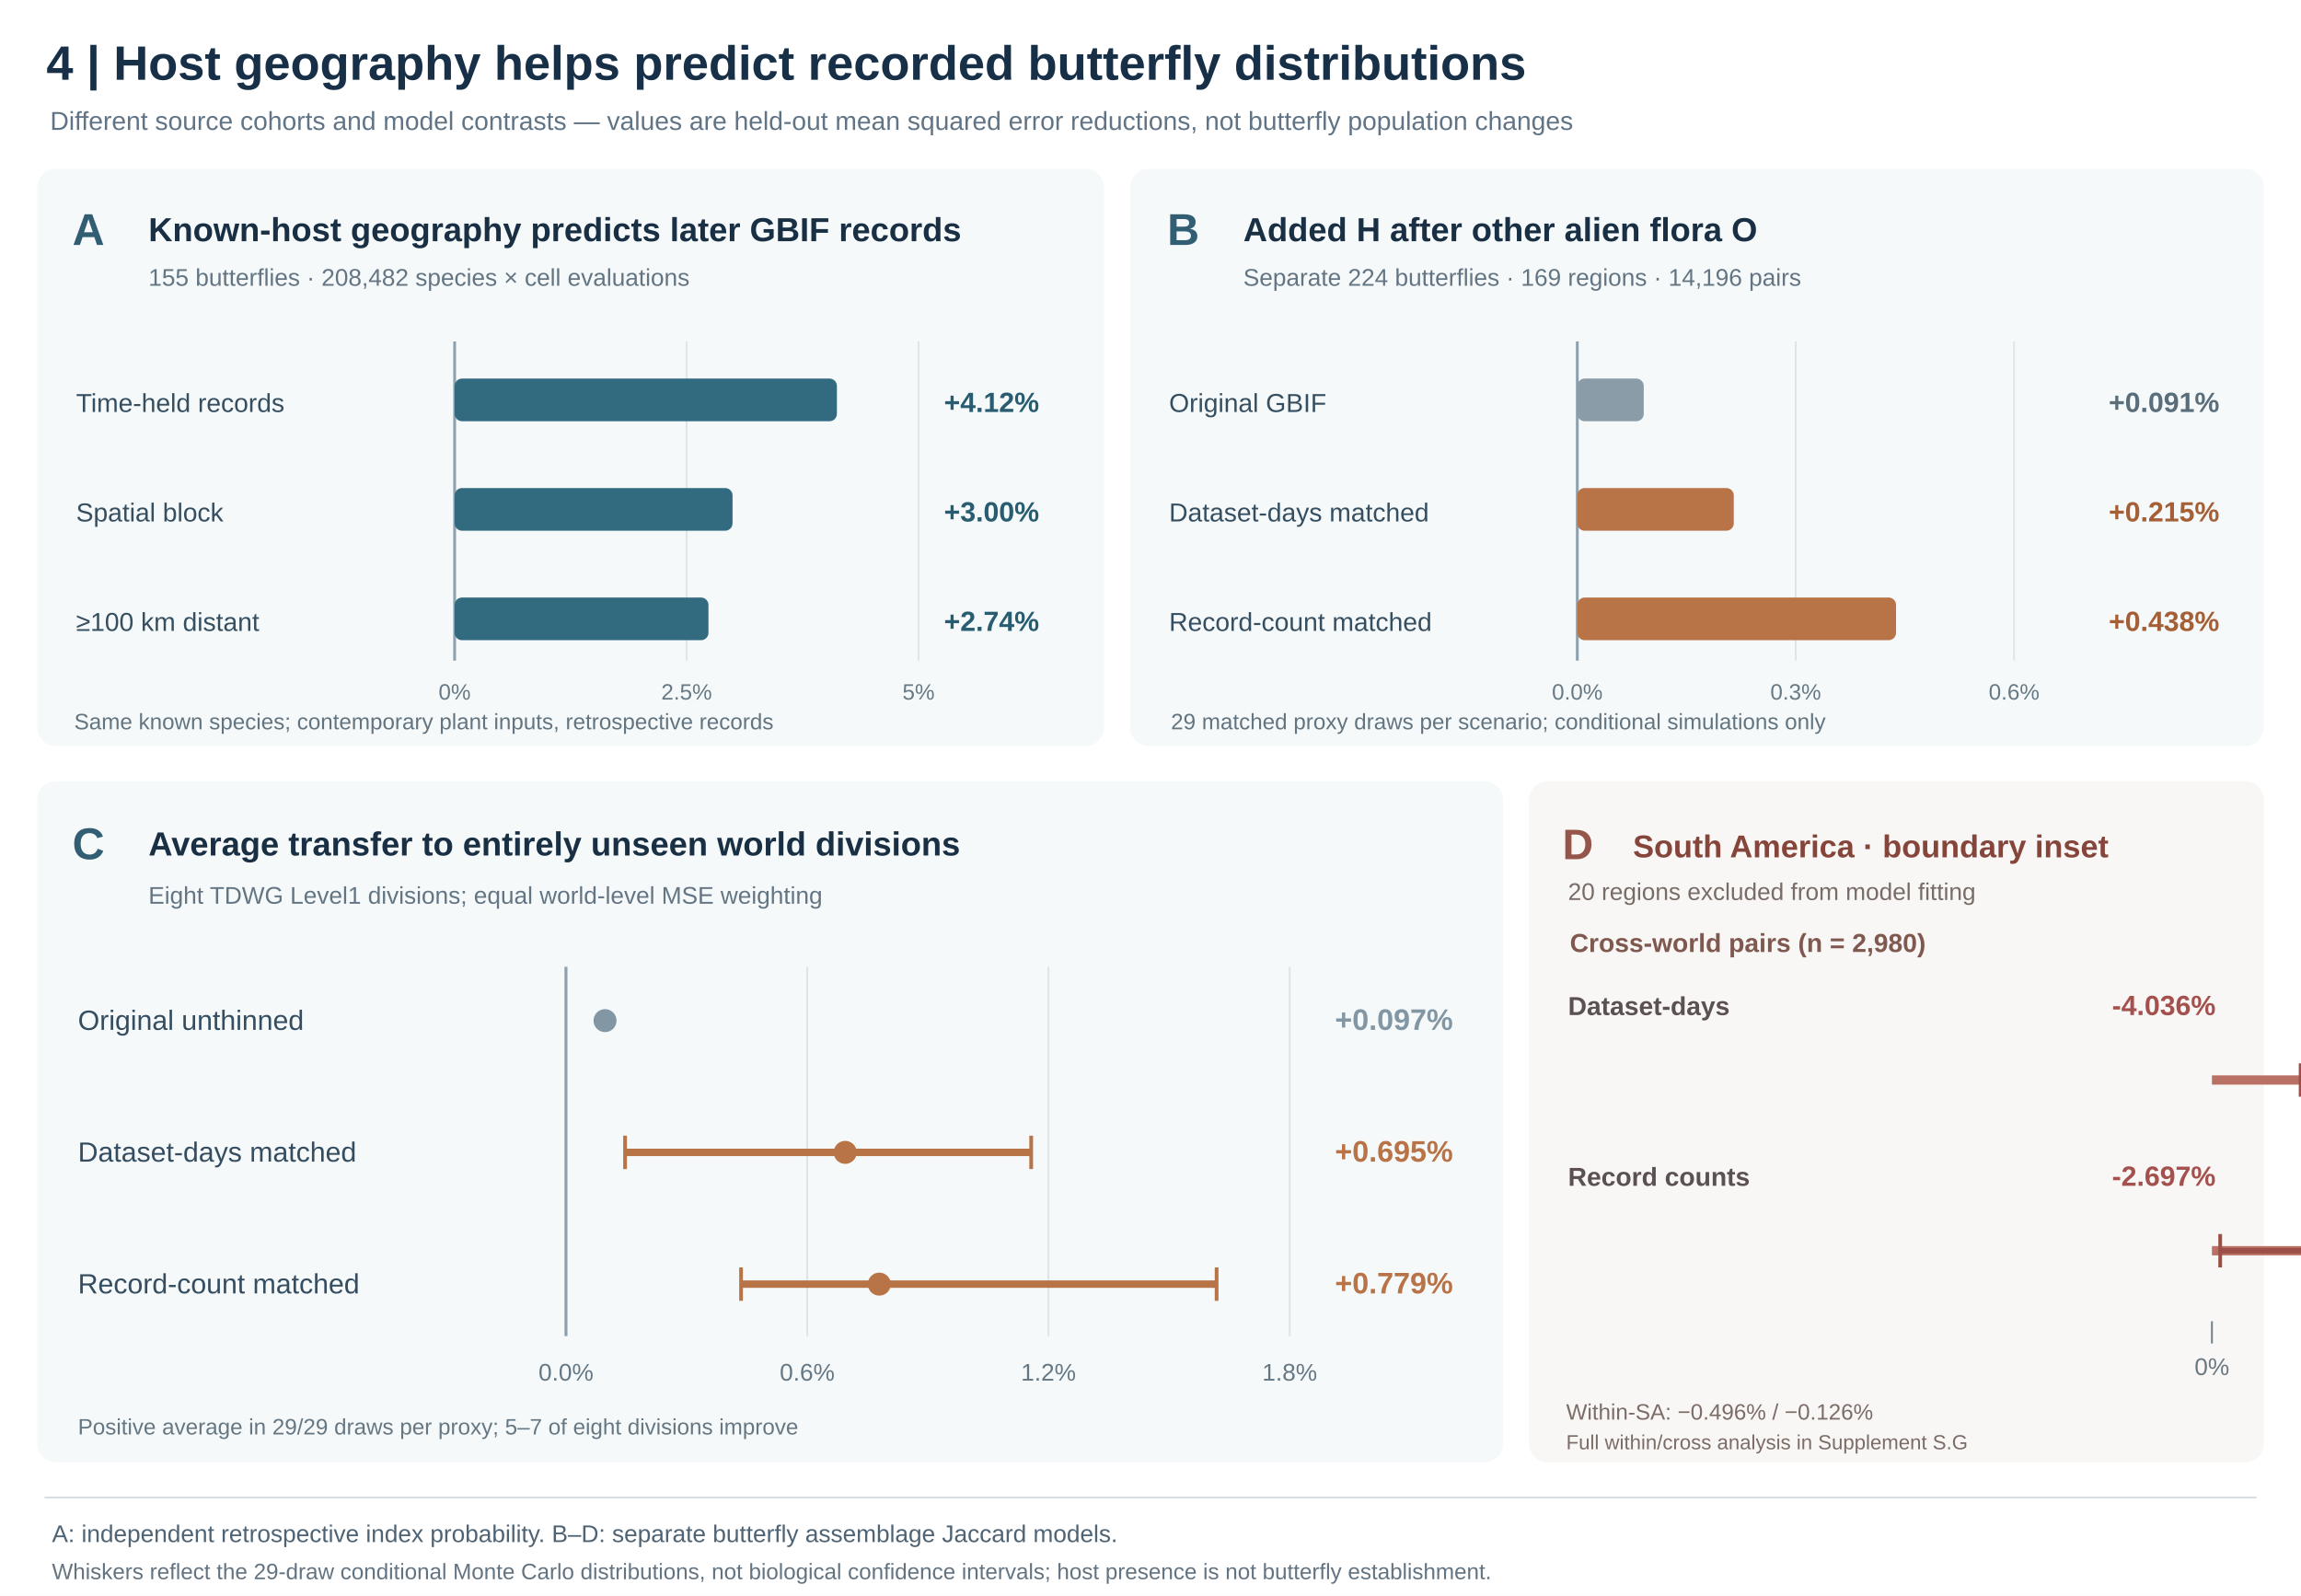
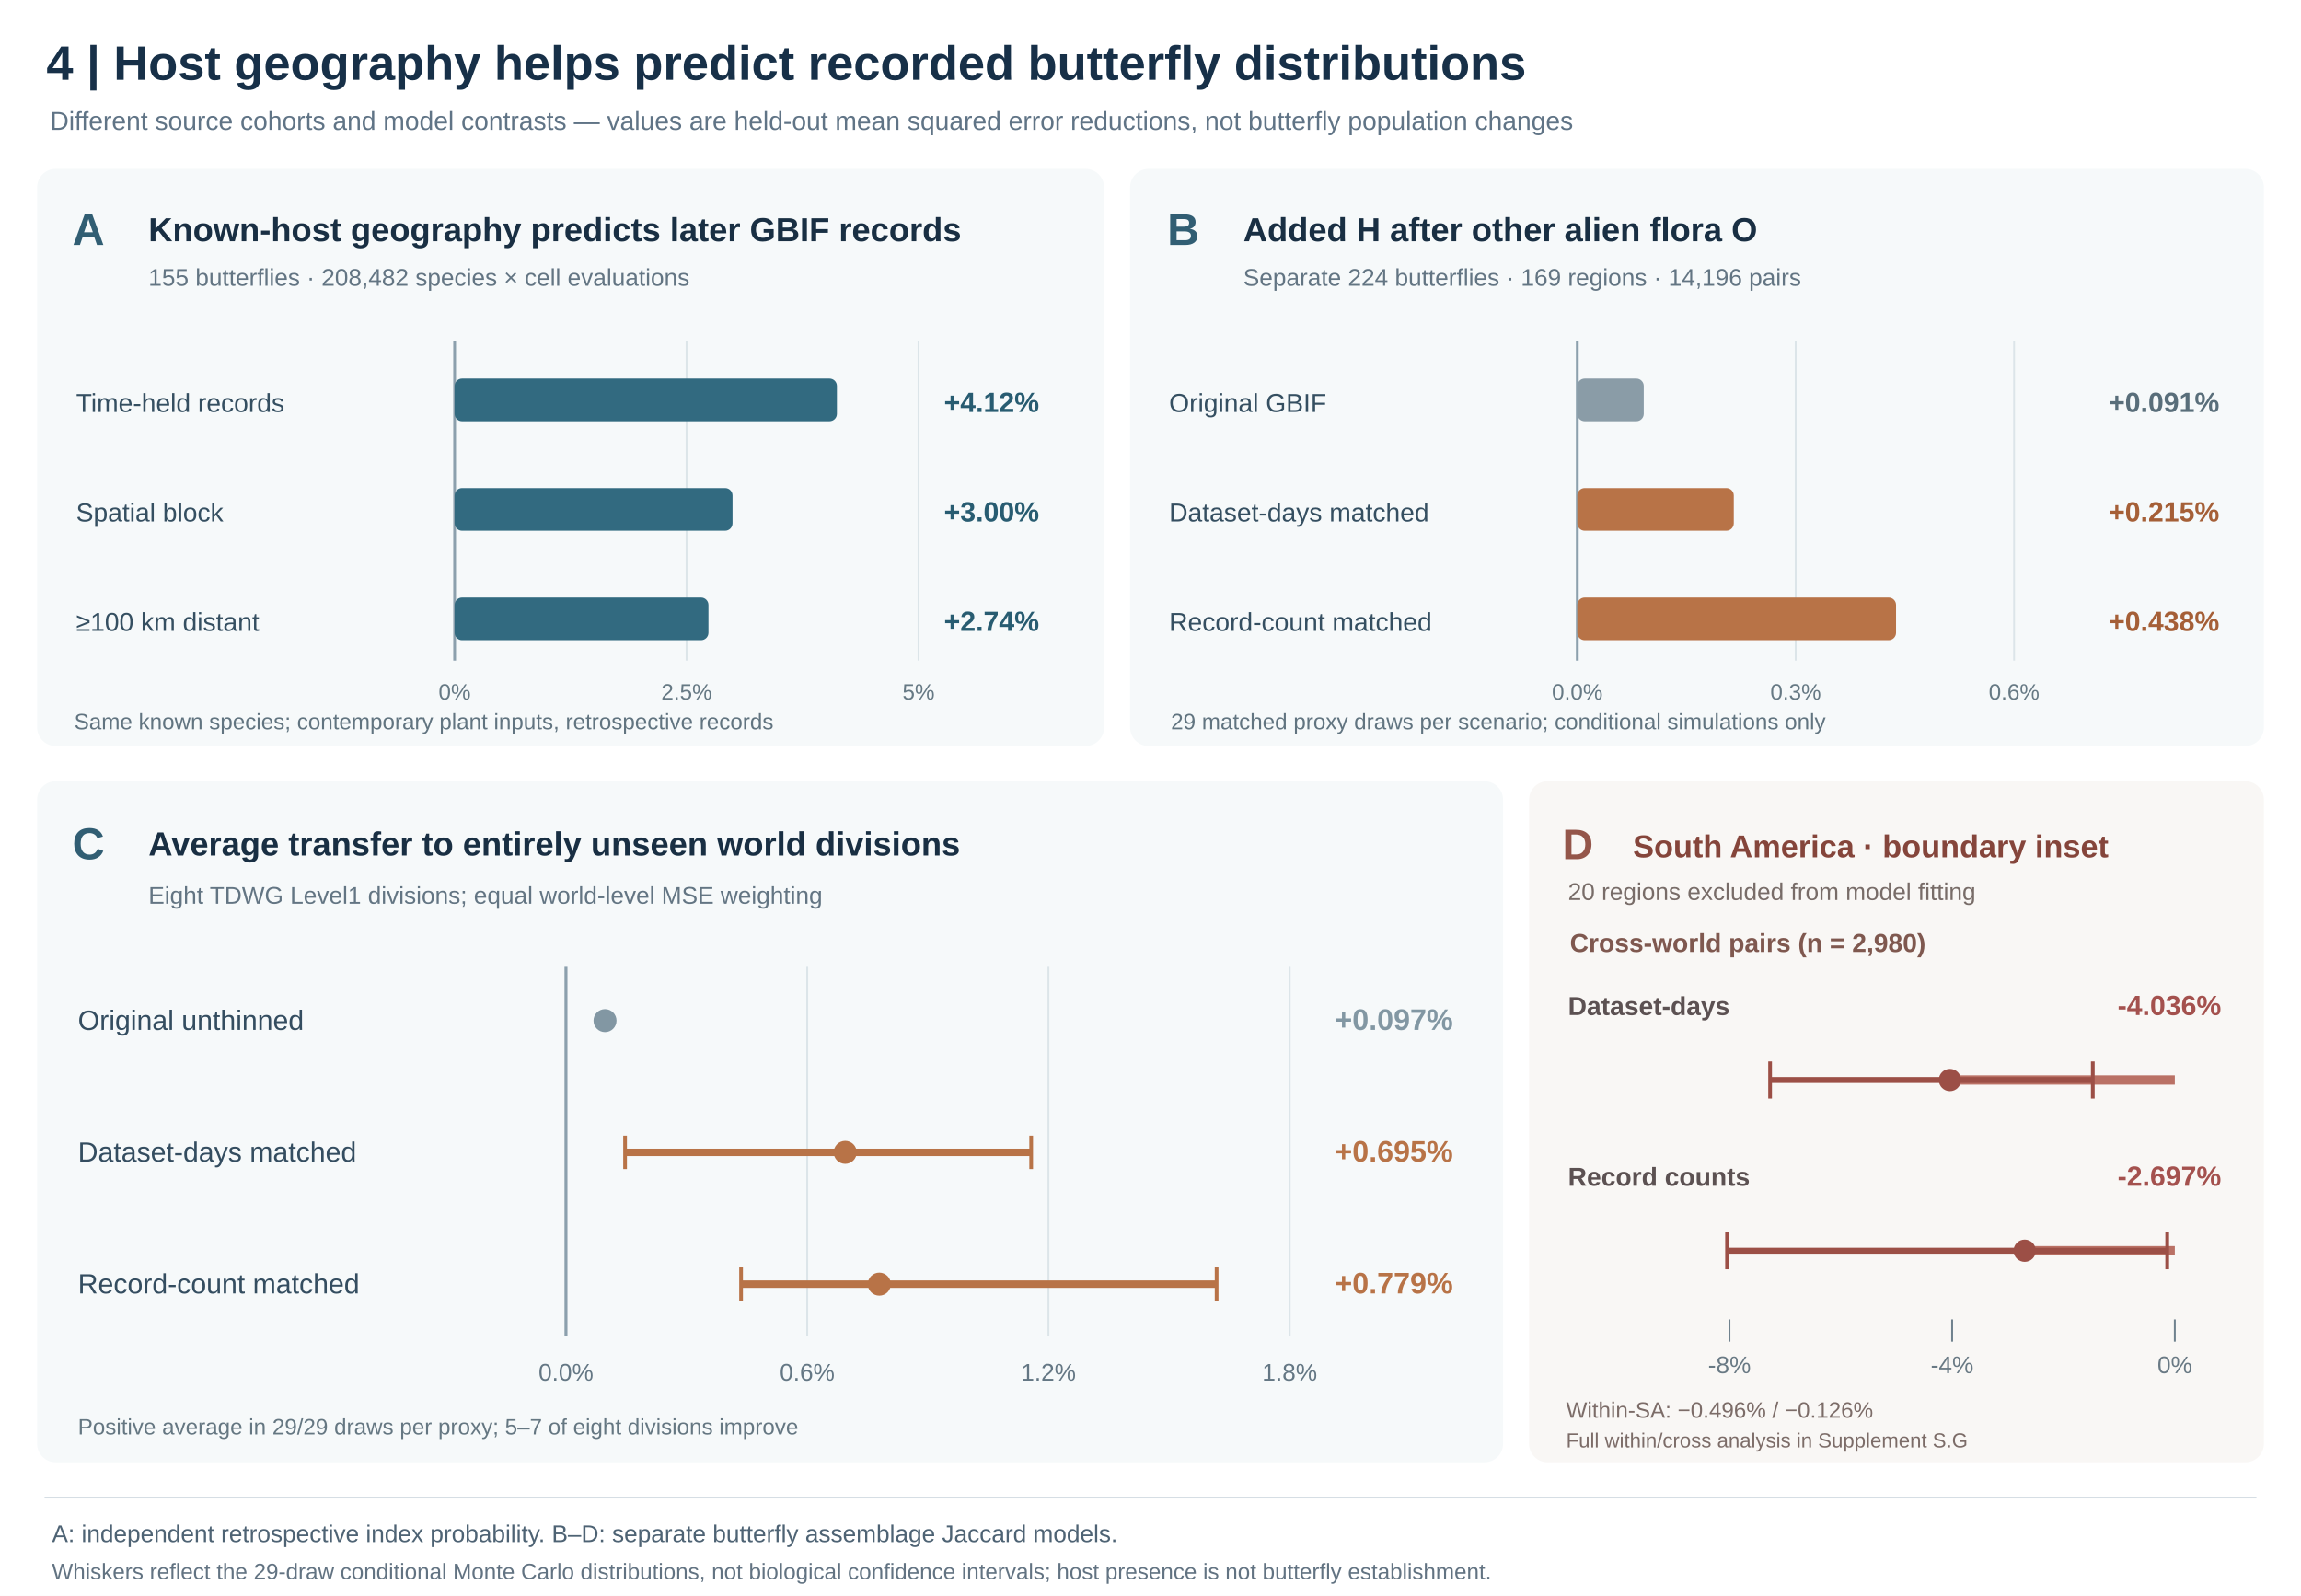
<svg xmlns="http://www.w3.org/2000/svg" width="1240" height="860" viewBox="0 0 1240 860" role="img" aria-labelledby="title desc">
  <rect x="0" y="0" width="1240" height="860" rx="0" fill="#ffffff" />
  <text x="25" y="43" font-size="26" fill="#173048" text-anchor="start" font-family="Arial,Helvetica,sans-serif" font-weight="700">4  |  Host geography helps predict recorded butterfly distributions</text>
  <text x="27" y="70" font-size="14" fill="#607486" text-anchor="start" font-family="Arial,Helvetica,sans-serif" font-weight="400">Different source cohorts and model contrasts — values are held-out mean squared error reductions, not butterfly population changes</text>
  <rect x="20" y="91" width="575" height="311" rx="10" fill="#f6f9fa" />
  <rect x="609" y="91" width="611" height="311" rx="10" fill="#f6f9fa" />
  <rect x="20" y="421" width="790" height="367" rx="10" fill="#f6f9fa" />
  <rect x="824" y="421" width="396" height="367" rx="10" fill="#f9f7f5" />
  <text x="39" y="132" font-size="24" fill="#315e73" text-anchor="start" font-family="Arial,Helvetica,sans-serif" font-weight="700">A</text>
  <text x="80" y="130" font-size="18" fill="#192f43" text-anchor="start" font-family="Arial,Helvetica,sans-serif" font-weight="700">Known-host geography predicts later GBIF records</text>
  <text x="80" y="154" font-size="13" fill="#637583" text-anchor="start" font-family="Arial,Helvetica,sans-serif" font-weight="400">155 butterflies · 208,482 species × cell evaluations</text>
  <text x="629" y="132" font-size="24" fill="#315e73" text-anchor="start" font-family="Arial,Helvetica,sans-serif" font-weight="700">B</text>
  <text x="670" y="130" font-size="18" fill="#192f43" text-anchor="start" font-family="Arial,Helvetica,sans-serif" font-weight="700">Added H after other alien flora O</text>
  <text x="670" y="154" font-size="13" fill="#637583" text-anchor="start" font-family="Arial,Helvetica,sans-serif" font-weight="400">Separate 224 butterflies · 169 regions · 14,196 pairs</text>
  <text x="39" y="463" font-size="24" fill="#315e73" text-anchor="start" font-family="Arial,Helvetica,sans-serif" font-weight="700">C</text>
  <text x="80" y="461" font-size="18" fill="#192f43" text-anchor="start" font-family="Arial,Helvetica,sans-serif" font-weight="700">Average transfer to entirely unseen world divisions</text>
  <text x="80" y="487" font-size="13" fill="#637583" text-anchor="start" font-family="Arial,Helvetica,sans-serif" font-weight="400">Eight TDWG Level1 divisions; equal world-level MSE weighting</text>
  <text x="842" y="463" font-size="23" fill="#94564a" text-anchor="start" font-family="Arial,Helvetica,sans-serif" font-weight="700">D</text>
  <text x="880" y="462" font-size="17" fill="#85453b" text-anchor="start" font-family="Arial,Helvetica,sans-serif" font-weight="700">South America · boundary inset</text>
  <text x="845" y="485" font-size="13" fill="#786c68" text-anchor="start" font-family="Arial,Helvetica,sans-serif" font-weight="400">20 regions excluded from model fitting</text>
  <line x1="245" y1="184" x2="245" y2="356" stroke="#8ca0ad" stroke-width="1.5" />
  <text x="245" y="377" font-size="12" fill="#667984" text-anchor="middle" font-family="Arial,Helvetica,sans-serif" font-weight="400">0%</text>
  <line x1="370" y1="184" x2="370" y2="356" stroke="#dce5e9" stroke-width="1" />
  <text x="370" y="377" font-size="12" fill="#667984" text-anchor="middle" font-family="Arial,Helvetica,sans-serif" font-weight="400">2.5%</text>
  <line x1="495" y1="184" x2="495" y2="356" stroke="#dce5e9" stroke-width="1" />
  <text x="495" y="377" font-size="12" fill="#667984" text-anchor="middle" font-family="Arial,Helvetica,sans-serif" font-weight="400">5%</text>
  <text x="41" y="222" font-size="14" fill="#354f61" text-anchor="start" font-family="Arial,Helvetica,sans-serif" font-weight="500">Time-held records</text>
  <rect x="245" y="204" width="206.009" height="23" rx="4" fill="#326a80" />
  <text x="560" y="222" font-size="15" fill="#285c71" text-anchor="end" font-family="Arial,Helvetica,sans-serif" font-weight="700">+4.12%</text>
  <text x="41" y="281" font-size="14" fill="#354f61" text-anchor="start" font-family="Arial,Helvetica,sans-serif" font-weight="500">Spatial block</text>
  <rect x="245" y="263" width="149.76" height="23" rx="4" fill="#326a80" />
  <text x="560" y="281" font-size="15" fill="#285c71" text-anchor="end" font-family="Arial,Helvetica,sans-serif" font-weight="700">+3.00%</text>
  <text x="41" y="340" font-size="14" fill="#354f61" text-anchor="start" font-family="Arial,Helvetica,sans-serif" font-weight="500">≥100 km distant</text>
  <rect x="245" y="322" width="136.783" height="23" rx="4" fill="#326a80" />
  <text x="560" y="340" font-size="15" fill="#285c71" text-anchor="end" font-family="Arial,Helvetica,sans-serif" font-weight="700">+2.74%</text>
  <text x="40" y="393" font-size="12" fill="#617480" text-anchor="start" font-family="Arial,Helvetica,sans-serif" font-weight="400">Same known species; contemporary plant inputs, retrospective records</text>
  <line x1="850" y1="184" x2="850" y2="356" stroke="#8ca0ad" stroke-width="1.5" />
  <text x="850" y="377" font-size="12" fill="#667984" text-anchor="middle" font-family="Arial,Helvetica,sans-serif" font-weight="400">0.0%</text>
  <line x1="967.692" y1="184" x2="967.692" y2="356" stroke="#dce5e9" stroke-width="1" />
  <text x="967.692" y="377" font-size="12" fill="#667984" text-anchor="middle" font-family="Arial,Helvetica,sans-serif" font-weight="400">0.3%</text>
  <line x1="1085.385" y1="184" x2="1085.385" y2="356" stroke="#dce5e9" stroke-width="1" />
  <text x="1085.385" y="377" font-size="12" fill="#667984" text-anchor="middle" font-family="Arial,Helvetica,sans-serif" font-weight="400">0.6%</text>
  <text x="630" y="222" font-size="14" fill="#354f61" text-anchor="start" font-family="Arial,Helvetica,sans-serif" font-weight="500">Original GBIF</text>
  <rect x="850" y="204" width="35.814" height="23" rx="4" fill="#8a9ca7" />
  <text x="1196" y="222" font-size="15" fill="#596e7a" text-anchor="end" font-family="Arial,Helvetica,sans-serif" font-weight="700">+0.091%</text>
  <text x="630" y="281" font-size="14" fill="#354f61" text-anchor="start" font-family="Arial,Helvetica,sans-serif" font-weight="500">Dataset-days matched</text>
  <rect x="850" y="263" width="84.329" height="23" rx="4" fill="#b87347" />
  <text x="1196" y="281" font-size="15" fill="#a55f37" text-anchor="end" font-family="Arial,Helvetica,sans-serif" font-weight="700">+0.215%</text>
  <text x="630" y="340" font-size="14" fill="#354f61" text-anchor="start" font-family="Arial,Helvetica,sans-serif" font-weight="500">Record-count matched</text>
  <rect x="850" y="322" width="171.765" height="23" rx="4" fill="#b87347" />
  <text x="1196" y="340" font-size="15" fill="#a55f37" text-anchor="end" font-family="Arial,Helvetica,sans-serif" font-weight="700">+0.438%</text>
  <text x="631" y="393" font-size="12" fill="#617480" text-anchor="start" font-family="Arial,Helvetica,sans-serif" font-weight="400">29 matched proxy draws per scenario; conditional simulations only</text>
  <line x1="305" y1="521" x2="305" y2="720" stroke="#8ca0ad" stroke-width="1.6" />
  <text x="305" y="744" font-size="13" fill="#647784" text-anchor="middle" font-family="Arial,Helvetica,sans-serif" font-weight="400">0.0%</text>
  <line x1="435" y1="521" x2="435" y2="720" stroke="#dce5e9" stroke-width="1" />
  <text x="435" y="744" font-size="13" fill="#647784" text-anchor="middle" font-family="Arial,Helvetica,sans-serif" font-weight="400">0.6%</text>
  <line x1="565" y1="521" x2="565" y2="720" stroke="#dce5e9" stroke-width="1" />
  <text x="565" y="744" font-size="13" fill="#647784" text-anchor="middle" font-family="Arial,Helvetica,sans-serif" font-weight="400">1.2%</text>
  <line x1="695" y1="521" x2="695" y2="720" stroke="#dce5e9" stroke-width="1" />
  <text x="695" y="744" font-size="13" fill="#647784" text-anchor="middle" font-family="Arial,Helvetica,sans-serif" font-weight="400">1.8%</text>
  <text x="42" y="555" font-size="15" fill="#344d60" text-anchor="start" font-family="Arial,Helvetica,sans-serif" font-weight="500">Original unthinned</text>
  <circle cx="326.045" cy="550" r="6.2" fill="#8297a3" />
  <text x="783" y="555" font-size="16" fill="#8297a3" text-anchor="end" font-family="Arial,Helvetica,sans-serif" font-weight="700">+0.097%</text>
  <text x="42" y="626" font-size="15" fill="#344d60" text-anchor="start" font-family="Arial,Helvetica,sans-serif" font-weight="500">Dataset-days matched</text>
  <line x1="336.852" y1="621" x2="555.694" y2="621" stroke="#b87347" stroke-width="4" />
  <line x1="336.852" y1="612" x2="336.852" y2="630" stroke="#b87347" stroke-width="2" />
  <line x1="555.694" y1="612" x2="555.694" y2="630" stroke="#b87347" stroke-width="2" />
  <circle cx="455.478" cy="621" r="6.2" fill="#b87347" />
  <text x="783" y="626" font-size="16" fill="#b87347" text-anchor="end" font-family="Arial,Helvetica,sans-serif" font-weight="700">+0.695%</text>
  <text x="42" y="697" font-size="15" fill="#344d60" text-anchor="start" font-family="Arial,Helvetica,sans-serif" font-weight="500">Record-count matched</text>
  <line x1="399.362" y1="692" x2="655.627" y2="692" stroke="#b87347" stroke-width="4" />
  <line x1="399.362" y1="683" x2="399.362" y2="701" stroke="#b87347" stroke-width="2" />
  <line x1="655.627" y1="683" x2="655.627" y2="701" stroke="#b87347" stroke-width="2" />
  <circle cx="473.85" cy="692" r="6.2" fill="#b87347" />
  <text x="783" y="697" font-size="16" fill="#b87347" text-anchor="end" font-family="Arial,Helvetica,sans-serif" font-weight="700">+0.779%</text>
  <text x="42" y="773" font-size="12" fill="#657782" text-anchor="start" font-family="Arial,Helvetica,sans-serif" font-weight="400">Positive average in 29/29 draws per proxy; 5–7 of eight divisions improve</text>
  <text x="846" y="513" font-size="14" fill="#7f584f" text-anchor="start" font-family="Arial,Helvetica,sans-serif" font-weight="700">Cross-world pairs (n = 2,980)</text>
  <text x="845" y="547" font-size="14" fill="#5c5152" text-anchor="start" font-family="Arial,Helvetica,sans-serif" font-weight="600">Dataset-days</text>
-   <text x="1194" y="547" font-size="15" fill="#a4514e" text-anchor="end" font-family="Arial,Helvetica,sans-serif" font-weight="700">-4.036%</text>
-   <line x1="1192" y1="582" x2="1322.948" y2="582" stroke="#ba7165" stroke-width="5" />
-   <line x1="1427.802" y1="582" x2="1239.806" y2="582" stroke="#9c4f46" stroke-width="3" />
-   <line x1="1427.802" y1="573" x2="1427.802" y2="591" stroke="#9c4f46" stroke-width="2" />
-   <line x1="1239.806" y1="573" x2="1239.806" y2="591" stroke="#9c4f46" stroke-width="2" />
-   <circle cx="1322.948" cy="582" r="6" fill="#9c4f46" />
+   <text x="1197" y="547" font-size="15" fill="#a4514e" text-anchor="end" font-family="Arial,Helvetica,sans-serif" font-weight="700">-4.036%</text>
+   <line x1="1172" y1="582" x2="1050.8" y2="582" stroke="#ba7165" stroke-width="5" />
+   <line x1="953.9" y1="582" x2="1127.8" y2="582" stroke="#9c4f46" stroke-width="3.2" />
+   <line x1="953.9" y1="572" x2="953.9" y2="592" stroke="#9c4f46" stroke-width="2" />
+   <line x1="1127.8" y1="572" x2="1127.8" y2="592" stroke="#9c4f46" stroke-width="2" />
+   <circle cx="1050.8" cy="582" r="6" fill="#9c4f46" />
  <text x="845" y="639" font-size="14" fill="#5c5152" text-anchor="start" font-family="Arial,Helvetica,sans-serif" font-weight="600">Record counts</text>
-   <text x="1194" y="639" font-size="15" fill="#a4514e" text-anchor="end" font-family="Arial,Helvetica,sans-serif" font-weight="700">-2.697%</text>
-   <line x1="1192" y1="674" x2="1279.495" y2="674" stroke="#ba7165" stroke-width="5" />
-   <line x1="1452.958" y1="674" x2="1196.452" y2="674" stroke="#9c4f46" stroke-width="3" />
-   <line x1="1452.958" y1="665" x2="1452.958" y2="683" stroke="#9c4f46" stroke-width="2" />
-   <line x1="1196.452" y1="665" x2="1196.452" y2="683" stroke="#9c4f46" stroke-width="2" />
-   <circle cx="1279.495" cy="674" r="6" fill="#9c4f46" />
-   <line x1="1451.556" y1="712" x2="1451.556" y2="724" stroke="#70828e" stroke-width="1" />
-   <text x="1451.556" y="741" font-size="13" fill="#697984" text-anchor="middle" font-family="Arial,Helvetica,sans-serif" font-weight="400">-8%</text>
-   <line x1="1321.778" y1="712" x2="1321.778" y2="724" stroke="#70828e" stroke-width="1" />
-   <text x="1321.778" y="741" font-size="13" fill="#697984" text-anchor="middle" font-family="Arial,Helvetica,sans-serif" font-weight="400">-4%</text>
-   <line x1="1192" y1="712" x2="1192" y2="724" stroke="#70828e" stroke-width="1" />
-   <text x="1192" y="741" font-size="13" fill="#697984" text-anchor="middle" font-family="Arial,Helvetica,sans-serif" font-weight="400">0%</text>
-   <text x="844" y="765" font-size="12" fill="#7c6c68" text-anchor="start" font-family="Arial,Helvetica,sans-serif" font-weight="400">Within-SA: −0.496% / −0.126%</text>
-   <text x="844" y="781" font-size="11" fill="#7c6c68" text-anchor="start" font-family="Arial,Helvetica,sans-serif" font-weight="400">Full within/cross analysis in Supplement S.G</text>
+   <text x="1197" y="639" font-size="15" fill="#a4514e" text-anchor="end" font-family="Arial,Helvetica,sans-serif" font-weight="700">-2.697%</text>
+   <line x1="1172" y1="674" x2="1091.1" y2="674" stroke="#ba7165" stroke-width="5" />
+   <line x1="930.7" y1="674" x2="1167.9" y2="674" stroke="#9c4f46" stroke-width="3.2" />
+   <line x1="930.7" y1="664" x2="930.7" y2="684" stroke="#9c4f46" stroke-width="2" />
+   <line x1="1167.9" y1="664" x2="1167.9" y2="684" stroke="#9c4f46" stroke-width="2" />
+   <circle cx="1091.1" cy="674" r="6" fill="#9c4f46" />
+   <line x1="932" y1="711" x2="932" y2="723" stroke="#70828e" />
+   <line x1="1052" y1="711" x2="1052" y2="723" stroke="#70828e" />
+   <line x1="1172" y1="711" x2="1172" y2="723" stroke="#70828e" />
+   <text x="932" y="740" font-size="13" fill="#697984" text-anchor="middle" font-family="Arial,Helvetica,sans-serif">-8%</text>
+   <text x="1052" y="740" font-size="13" fill="#697984" text-anchor="middle" font-family="Arial,Helvetica,sans-serif">-4%</text>
+   <text x="1172" y="740" font-size="13" fill="#697984" text-anchor="middle" font-family="Arial,Helvetica,sans-serif">0%</text>
+   <text x="844" y="764" font-size="12" fill="#7c6c68" font-family="Arial,Helvetica,sans-serif">Within-SA: −0.496% / −0.126%</text>
+   <text x="844" y="780" font-size="11" fill="#7c6c68" font-family="Arial,Helvetica,sans-serif">Full within/cross analysis in Supplement S.G</text>
  <line x1="24" y1="807" x2="1216" y2="807" stroke="#d6dee4" stroke-width="1" />
  <text x="28" y="831" font-size="13" fill="#4e6374" text-anchor="start" font-family="Arial,Helvetica,sans-serif" font-weight="400">A: independent retrospective index probability. B–D: separate butterfly assemblage Jaccard models.</text>
  <text x="28" y="851" font-size="12" fill="#627382" text-anchor="start" font-family="Arial,Helvetica,sans-serif" font-weight="400">Whiskers reflect the 29-draw conditional Monte Carlo distributions, not biological confidence intervals; host presence is not butterfly establishment.</text>
</svg>
